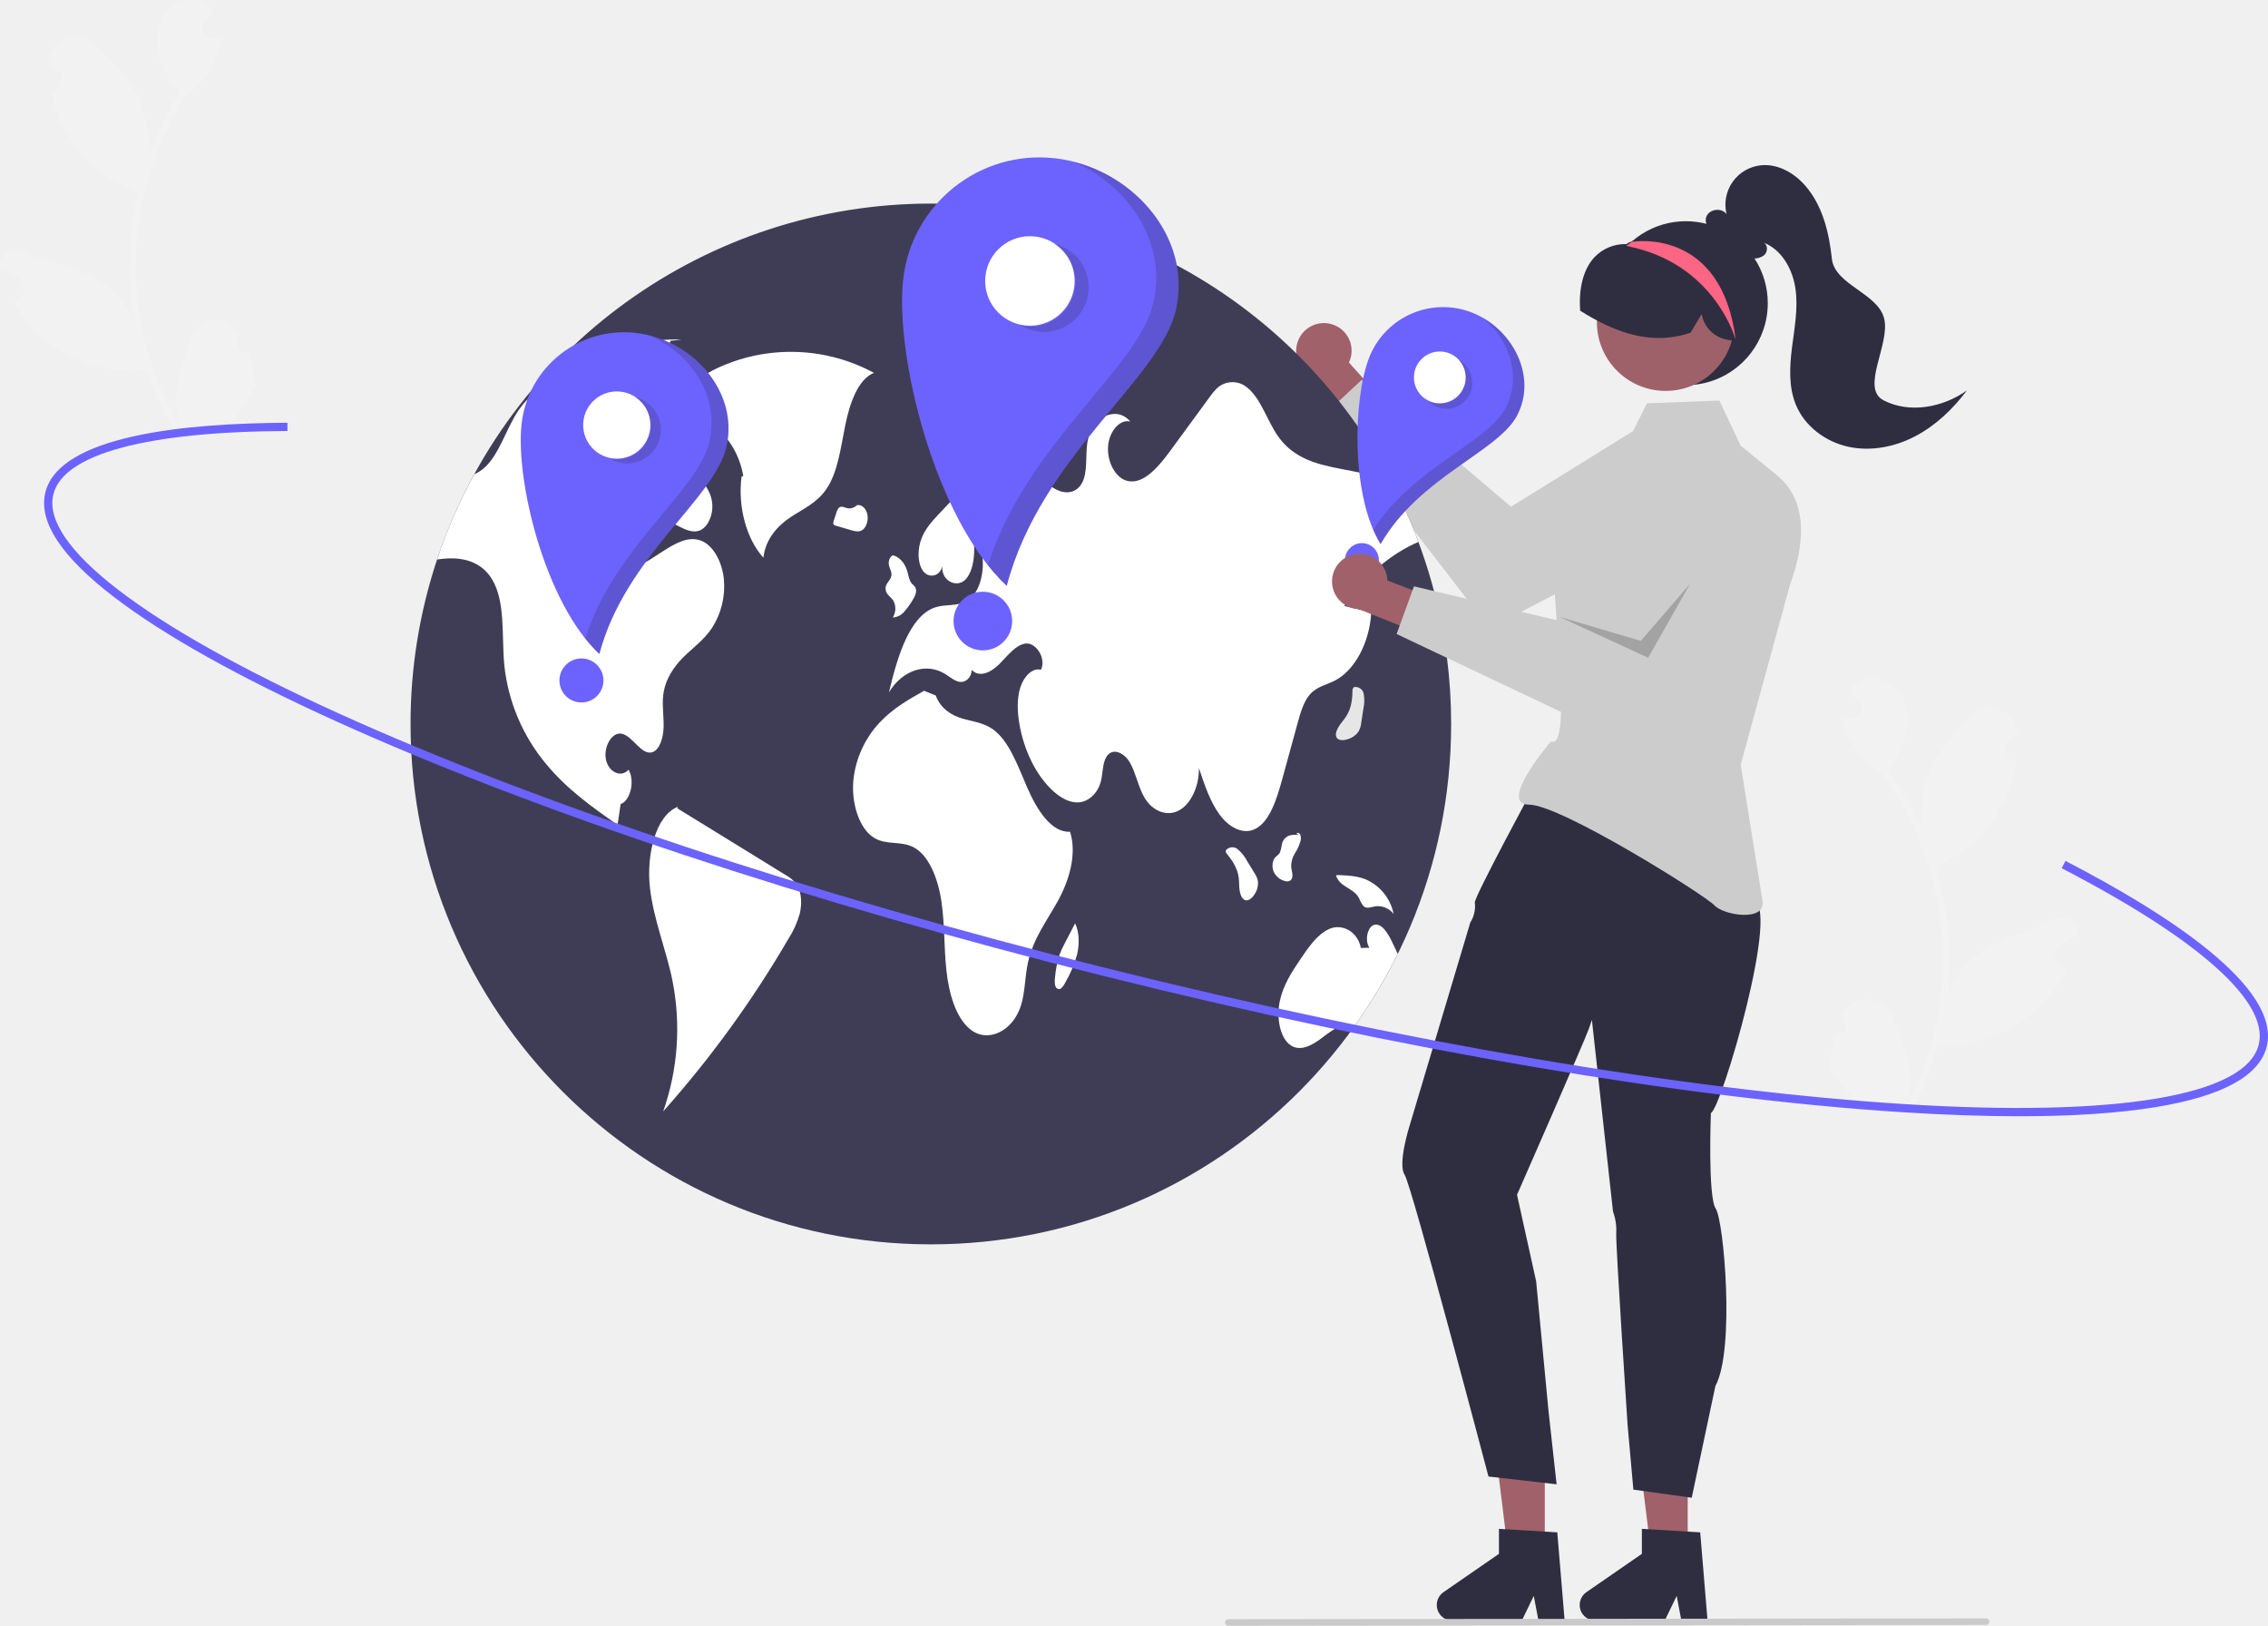
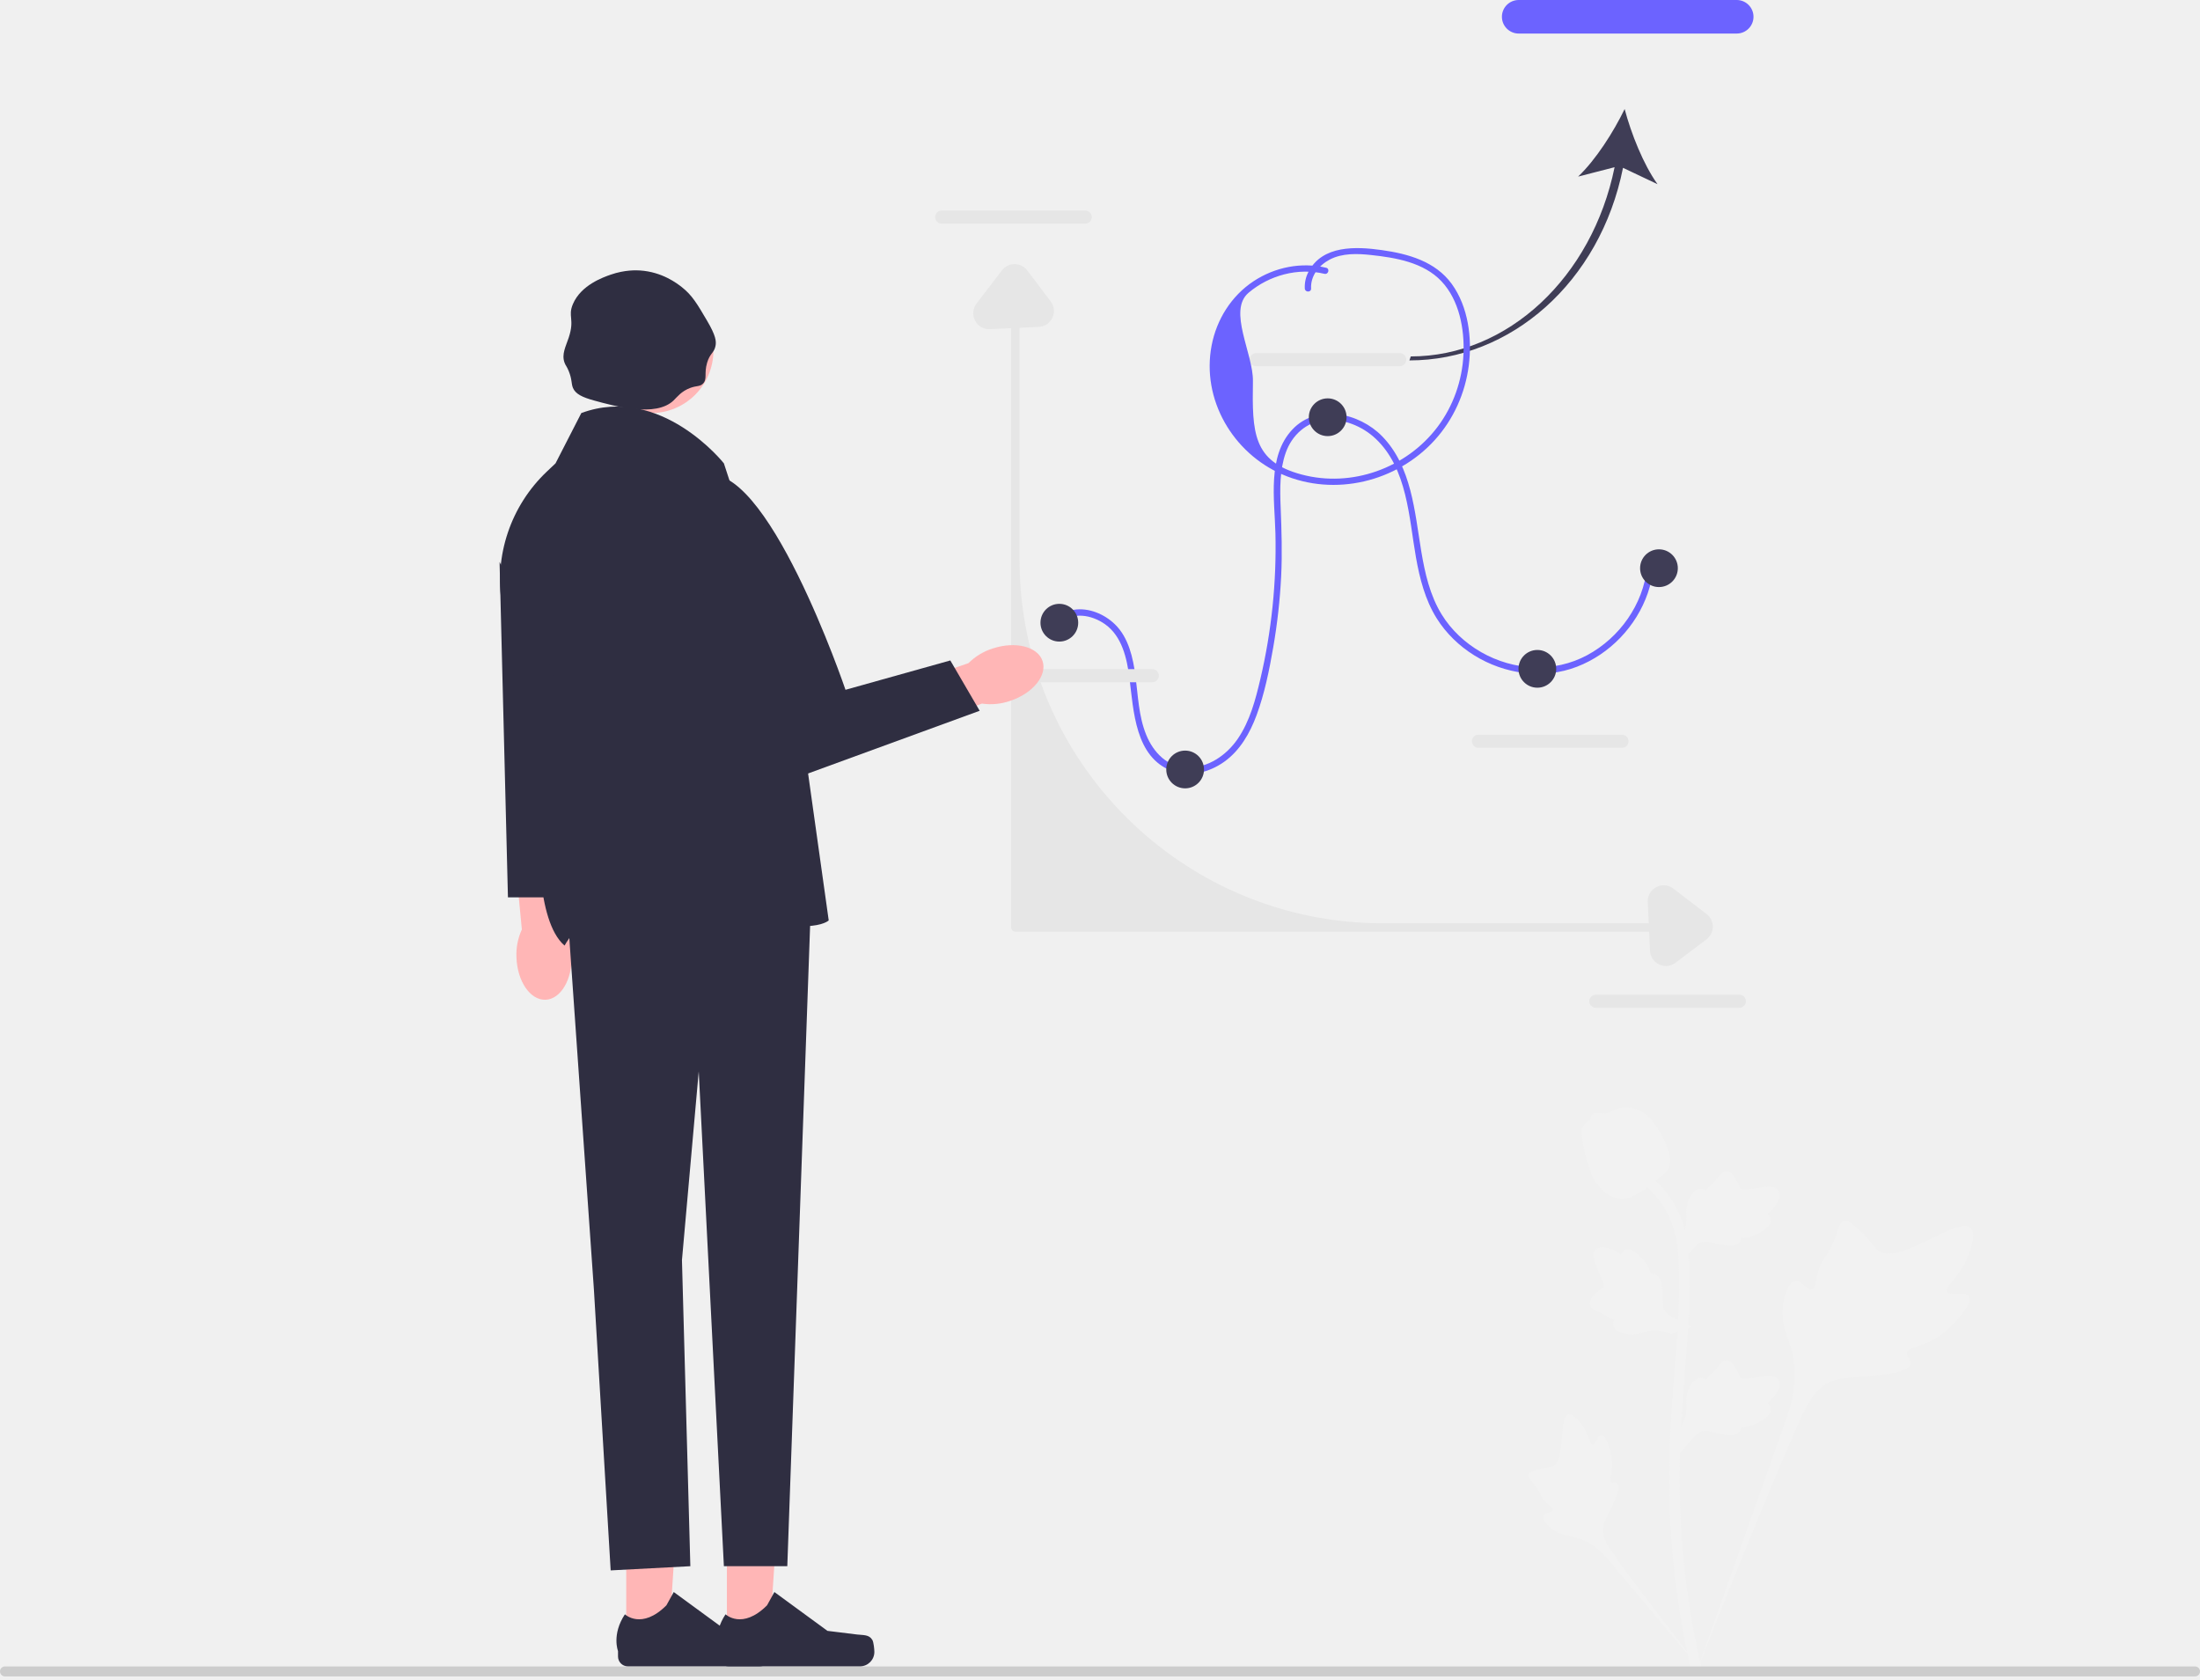
- <svg xmlns="http://www.w3.org/2000/svg" data-name="Layer 1" width="825.202" height="591.419" viewBox="0 0 825.202 591.419">
-   <path d="M855.224,530.608a3.613,3.613,0,0,0,2.907-6.134c-.074-.366-.127-.629-.202-.995q.054-.116.109-.231a9.703,9.703,0,0,1,17.876.899c2.596,7.179,5.991,14.407,6.561,21.897a28.705,28.705,0,0,1-.962,9.838,115.086,115.086,0,0,0,12.68-47.26,111.081,111.081,0,0,0-.112-12.411q-.335-5.081-1.115-10.11a116.419,116.419,0,0,0-20.767-50.362,30.983,30.983,0,0,1-12.25-13.954,23.634,23.634,0,0,1-1.847-6.551c.623.111,1.257.192,1.882.263.195.019.4.039.594.059l.073.007a3.58,3.58,0,0,0,3.208-5.689q-.383-.518-.766-1.036c-.387-.533-.785-1.056-1.172-1.588a1.784,1.784,0,0,1-.126-.16c-.445-.608-.891-1.205-1.336-1.812a10.352,10.352,0,0,1,3.543-3.119c4.865-2.553,11.309-.328,14.53,4.115,3.232,4.443,3.599,10.483,2.158,15.78a41.485,41.485,0,0,1-6.327,12.512c.242.341.494.672.735,1.012a117.172,117.172,0,0,1,11.316,19.923,48.709,48.709,0,0,1,3.957-22.465c3.093-6.578,8.567-11.985,13.427-17.57,5.837-6.708,16.999-3.142,17.56,5.732q.008.129.016.258-1.049.529-2.059,1.131a4.901,4.901,0,0,0,1.559,9.001l.099.02a48.767,48.767,0,0,1-1.623,7.224,50.21,50.21,0,0,1-26.436,30.272c-.41.187-.81.374-1.22.551a119.597,119.597,0,0,1,5.022,30.563,113.435,113.435,0,0,1-.934,18.292l.041-.214a29.974,29.974,0,0,1,11.026-16.813c8.167-6.095,19.39-7.957,28.118-12.756a5.625,5.625,0,0,1,8.352,5.867q-.022.113-.045.225a32.924,32.924,0,0,0-3.771,1.605q-1.049.529-2.059,1.131a4.901,4.901,0,0,0,1.559,9.001l.099.02c.071.014.133.027.204.04a48.808,48.808,0,0,1-9.622,13.625,50.254,50.254,0,0,1-37.15,14.279l-.01-0a119.562,119.562,0,0,1-9.113,23.048l-28.661-1.334c-.088-.323-.165-.656-.243-.979a32.599,32.599,0,0,0,7.953-.103c-2.005-2.708-4.009-5.437-6.014-8.145a1.781,1.781,0,0,1-.126-.16c-1.016-1.386-2.044-2.761-3.06-4.147l-.001-.002a47.75,47.75,0,0,1,1.963-12.086Z" transform="translate(-187.3989 -154.2905)" fill="#f2f2f2" />
-   <path d="M277.743,282.773a3.613,3.613,0,0,1-3.28-5.943c.051-.37.088-.635.14-1.005q-.061-.112-.123-.224a9.703,9.703,0,0,0-17.786,2.002c-2.148,7.326-5.089,14.75-5.196,22.26a28.705,28.705,0,0,0,1.568,9.76A115.086,115.086,0,0,1,237.489,263.235a111.08,111.08,0,0,1-.655-12.394q.02-5.092.488-10.16a116.419,116.419,0,0,1,17.616-51.549,30.983,30.983,0,0,0,11.364-14.684,23.634,23.634,0,0,0,1.438-6.653c-.615.15-1.243.27-1.862.378-.193.031-.397.064-.59.095l-.073.011a3.58,3.58,0,0,1-3.554-5.48q.35-.541.7-1.082c.353-.556.718-1.102,1.071-1.658a1.783,1.783,0,0,0,.116-.168c.407-.634.815-1.258,1.222-1.891a10.352,10.352,0,0,0-3.728-2.894c-5.013-2.248-11.307.371-14.248,5.005-2.951,4.635-2.944,10.685-1.179,15.883a41.485,41.485,0,0,0,7.088,12.097c-.22.355-.451.701-.671,1.056a117.172,117.172,0,0,0-10.063,20.584,48.709,48.709,0,0,0-5.337-22.177c-3.493-6.374-9.291-11.432-14.486-16.706-6.24-6.335-17.161-2.086-17.172,6.806q-0.0.129 0.0.258,1.08.463,2.125,1.002a4.901,4.901,0,0,1-1,9.08l-.098.026a48.767,48.767,0,0,0,2.066,7.109,50.21,50.21,0,0,0,28.256,28.581c.421.161.832.323,1.252.474a119.597,119.597,0,0,0-3.124,30.814,113.433,113.433,0,0,0,2.062,18.199l-.054-.211a29.974,29.974,0,0,0-12.044-16.1c-8.528-5.579-19.845-6.744-28.852-10.995a5.625,5.625,0,0,0-7.973,6.372q.029.111.059.222a32.924,32.924,0,0,1,3.863,1.369q1.08.464,2.125,1.002a4.901,4.901,0,0,1-1,9.081l-.098.026c-.07.018-.131.035-.201.053a48.808,48.808,0,0,0,10.445,13.005,50.254,50.254,0,0,0,37.961,11.957l.01-.001a119.563,119.563,0,0,0,10.52,22.441l28.523-3.102c.068-.328.124-.665.182-.992a32.599,32.599,0,0,1-7.944.388c1.834-2.827,3.665-5.674,5.499-8.501a1.779,1.779,0,0,0,.116-.168c.929-1.446,1.869-2.882,2.798-4.328l0-.002a47.75,47.75,0,0,0-2.706-11.941Z" transform="translate(-187.3989 -154.2905)" fill="#f2f2f2" />
-   <path d="M671.818,272.202a10.016,10.016,0,0,1,6.383,13.969l15.306,17.017-8.073,11.824L664.157,290.677a10.07,10.07,0,0,1,7.661-18.475Z" transform="translate(-187.3989 -154.2905)" fill="#a0616a" />
-   <path d="M815.114,313.989l0,0a20.026,20.026,0,0,0-27.608-6.542l-50.339,31.177-54.301-46.158L669.356,305.045l59.987,77.83,77.965-40.644C805.489,343.179,817.313,317.567,815.114,313.989Z" transform="translate(-187.3989 -154.2905)" fill="#ccc" />
-   <path d="M715.391,417.655a189.27,189.27,0,0,1-189.308,189.308c-104.551,0-189.308-84.757-189.308-189.308a189.245,189.245,0,0,1,9.655-59.842A189.506,189.506,0,0,1,526.083,228.347,189.245,189.245,0,0,1,693.021,328.333a186.774,186.774,0,0,1,10.464,23.106c.41,1.104.81,2.208,1.199,3.323v.011q2.603,7.351,4.586,14.976A189.32,189.32,0,0,1,715.391,417.655Z" transform="translate(-187.3989 -154.2905)" fill="#3f3d56" />
-   <path d="M505.371,289.931a63.517,63.517,0,0,0-55.761-2.281c-7.796,3.393-16.006,9.48-18.607,20.471,10.519-6.208,24.136,3.601,26.843,19.336l-.632.174c-1.43,10.899,1.762,22.764,7.941,29.522.811-7.02,5.427-11.797,9.967-14.781,4.54-2.984,9.562-5.152,13.027-10.282,4.108-6.081,5.151-14.969,6.783-23.077C496.563,300.905,499.659,292.19,505.371,289.931Z" transform="translate(-187.3989 -154.2905)" fill="#fff" />
-   <path d="M446.489,382.675c-2.913,4.375-6.805,7.12-10.296,10.538-3.481,3.429-6.794,8.056-7.488,13.998-.442,3.807.242,7.677.147,11.527-.094,3.849-1.378,8.182-3.996,9.139-4.133,1.493-7.288-6.184-11.537-6.72-3.376-.421-6.415,4.89-5.437,9.497.978,4.606,5.574,6.647,8.214,3.639,2.387,4.007.705,11.274-2.882,12.505-.379,2.524-.757,5.038-1.125,7.562-9.066-6.342-18.226-12.789-25.935-22.075a67.007,67.007,0,0,1-15.271-36.095c-.999-10.675.484-22.885-4.417-31.099-3.923-6.573-10.654-8.025-16.712-7.614-1.104.074-2.219.2-3.323.336a187.235,187.235,0,0,1,13.556-31.025,13.282,13.282,0,0,0,3.397-2.114c5.637-4.785,8.14-14.472,12.715-21.171q.442-.647.915-1.262c4.68-6.111,10.948-9.255,17.006-12.179,13.409-6.51,27.208-13.104,41.364-12.2l-4.028.389q-7.052,19.751-14.114,39.502-1.073,3.029-2.166,6.068c-2.671,7.488-5.427,15.46-5.017,23.842.242,4.964,1.967,10.265,5.248,11.968,3.06,1.578,6.405-.358,9.36-2.272,1.252-.799,2.493-1.599,3.744-2.408,4.491-2.892,9.465-5.858,14.209-3.923,4.344,1.767,7.551,7.667,8.161,14.03A28.049,28.049,0,0,1,446.489,382.675Z" transform="translate(-187.3989 -154.2905)" fill="#fff" />
-   <path d="M473.198,472.572q-19.674-12.113-39.348-24.227l.223-.573c-8.155,3.106-11.54,17.602-10.193,29.456,1.348,11.854,5.917,22.451,8.226,34.002a90.252,90.252,0,0,1-3.403,47.358,387.843,387.843,0,0,0,45.56-62.781,33.588,33.588,0,0,0,4.121-9.138c.833-3.442.705-7.58-.964-10.34A11.511,11.511,0,0,0,473.198,472.572Z" transform="translate(-187.3989 -154.2905)" fill="#fff" />
-   <path d="M421.435,325.653c-1.393,3.131-1.929,7.307-.665,10.547,1.291,3.309,4.019,4.804,6.532,6.05l7.247,3.592c2.411,1.195,5.01,2.402,7.468,1.419,2.964-1.186,5.02-5.833,4.488-10.148-.566-4.591-3.46-7.749-6.136-10.439q-5.618-5.645-11.237-11.291l-2.111,2.585A28.192,28.192,0,0,0,421.435,325.653Z" transform="translate(-187.3989 -154.2905)" fill="#fff" />
-   <path d="M676.541,374.735q4.891,1.152,9.781,2.303c-.568,11.012-6.026,21.203-13.346,24.894-3.05,1.536-6.447,2.103-8.971,4.975-2.282,2.608-3.439,6.668-4.501,10.549q-2.792,10.16-5.585,20.319c-1.998,7.299-4.564,15.408-9.76,18.037-4.459,2.261-9.56-.505-12.989-5.143-3.429-4.638-5.521-10.875-7.551-16.953.126,6.626-2.955,13.125-7.32,15.429-4.375,2.303-9.697.221-12.621-4.922-2.103-3.692-2.976-8.561-5.038-12.305-2.061-3.744-6.384-5.89-8.635-2.377-1.483,2.335-1.294,5.911-2.03,8.877-1.146,4.606-4.617,7.499-8.056,7.751-3.429.252-6.773-1.725-9.644-4.407-5.921-5.553-10.286-14.366-11.979-24.158-.747-4.365-.957-9.118.337-13.21,1.294-4.091,4.417-7.246,7.52-6.468,2.04-4.312-1.988-10.033-5.616-9.529-3.639.505-6.489,4.407-9.476,7.404-2.976,2.997-7.141,5.174-10.139,2.198.021,2.766-2.23,4.596-4.175,4.365-1.935-.221-3.66-1.777-5.437-2.882-6.868-4.281-15.586-1.441-20.466,6.657,3.05-12.978,7.52-27.87,16.89-30.92,3.828-1.251,8.004-.221,11.621-2.387,6.405-3.839,7.699-18.342,2.167-24.326.705,5.658.568,12.263-2.419,16.133-2.987,3.87-9.255,1.346-8.876-4.375-.862,3.944-5.153,4.543-7.131,1.514-1.988-3.029-1.819-7.982-.41-11.6s3.807-6.216,6.131-8.708c4.996-5.353,10.065-10.77,15.849-14.135,5.795-3.365,12.484-4.501,18.289-1.157,3.061,1.767,5.753,4.712,8.877,6.268,3.124,1.567,7.089,1.367,9.16-2.293,2.324-4.081,1.23-10.139,2.093-15.239,1.546-9.013,10.559-13.23,15.555-7.278-3.733-.957-7.593,3.46-8.056,8.813-.473,5.353,2.23,10.759,5.848,12.379,6.079,2.692,12.032-4.081,16.628-10.349q7.194-9.844,14.408-19.677a23.782,23.782,0,0,1,2.577-3.134,8.291,8.291,0,0,1,11.327-.231c4.859,3.965,7.141,12.095,11.127,17.69,5.784,8.13,14.44,10.107,22.496,11.684q9.008,1.751,18.026,3.523a186.774,186.774,0,0,1,10.464,23.106C693.305,355.762,683.913,363.849,676.541,374.735Z" transform="translate(-187.3989 -154.2905)" fill="#fff" />
-   <path d="M695.955,501.276a188.546,188.546,0,0,1-15.671,26.219c-3.786-1.62-7.856,1.273-11.401,3.986-3.702,2.84-8.151,5.606-11.947,3.018-3.881-2.65-5.132-10.065-3.902-15.944,1.23-5.869,4.301-10.538,7.278-14.976,3.155-4.712,6.531-9.602,10.917-11.432,4.396-1.83,10.044.757,11.327,7.004l3.113-.105c-1.746-2.398-.831-7.362,1.515-8.235,2.703-1.02,5.048,2.692,6.647,5.974C694.546,498.268,695.272,499.762,695.955,501.276Z" transform="translate(-187.3989 -154.2905)" fill="#fff" />
-   <path d="M576.727,456.853c-6.691.421-11.992-7.817-15.514-15.92-3.522-8.104-6.736-17.371-12.773-21.496-3.45-2.357-7.383-2.68-11.125-3.822-3.742-1.142-7.659-3.505-9.447-8.318l-4.245-1.715c-5.606,3.152-11.285,6.362-16.116,11.491a36.018,36.018,0,0,0-9.603,20.993c-.811,8.496,2.183,17.97,7.778,21.161,4.421,2.522,9.567.932,14.045,3.241,5.595,2.884,8.916,11.264,10.173,19.537s.939,16.871,1.838,25.238,3.379,17.073,8.509,21.361c6.42,5.366,15.841.907,18.722-8.86,1.413-4.791,1.364-10.197,2.421-15.171,1.861-8.758,6.883-15.256,10.866-22.441C576.241,474.949,579.376,465.191,576.727,456.853Z" transform="translate(-187.3989 -154.2905)" fill="#fff" />
-   <path d="M510.607,370.79a17.86,17.86,0,0,1,1.742,1.85,6.077,6.077,0,0,1-.107,6.276,5.839,5.839,0,0,0,4.181-2.125,26.879,26.879,0,0,0,3.206-4.516c.683-1.113,1.408-2.618.945-3.939-.316-.902-1.064-1.287-1.588-1.965-.831-1.075-1.036-2.783-1.466-4.259-.928-3.188-3.153-5.532-5.567-5.867l.335.064c-1.009.345-1.713,1.947-1.49,3.388.203,1.312,1.046,2.402.963,3.741-.121,1.925-2.044,2.828-2.163,4.753A3.674,3.674,0,0,0,510.607,370.79Z" transform="translate(-187.3989 -154.2905)" fill="#fff" />
-   <path d="M499.142,338.082c.01-.003.02-.003.03-.006a5.357,5.357,0,0,0,.571-.608Z" transform="translate(-187.3989 -154.2905)" fill="#e6e6e6" />
-   <path d="M501.149,347.116c1.479-.951,2.306-3.582,1.817-5.785-.486-2.189-2.206-3.66-3.793-3.256a3.866,3.866,0,0,1-3.595,1.058c-.981-.253-2.058-.903-2.909-.164a4.404,4.404,0,0,0-.991,1.935q-.472,1.45-.945,2.9a1.83,1.83,0,0,0-.112,1.099.931.931,0,0,0,.714.568q2.835.836,5.669,1.671C498.381,347.549,499.868,347.94,501.149,347.116Z" transform="translate(-187.3989 -154.2905)" fill="#fff" />
-   <path d="M643.805,471.848q-1.31-2.145-2.62-4.29a14.334,14.334,0,0,0-3.453-4.336,3.06,3.06,0,0,0-4.356.436l.106.817c1.991,2.498,4.098,5.273,4.603,8.98.199,1.462.13,2.974.304,4.442s.671,2.99,1.618,3.623c1.375.919,2.99-.436,3.969-2.089a7.193,7.193,0,0,0,1.115-4.579A8.03,8.03,0,0,0,643.805,471.848Z" transform="translate(-187.3989 -154.2905)" fill="#fff" />
-   <path d="M682.68,417.231q.379-2.485.758-4.97a14.334,14.334,0,0,0,.15-5.541,3.06,3.06,0,0,0-3.614-2.471l-.445.693c-.085,3.193-.261,6.673-2.262,9.834-.789,1.246-1.816,2.359-2.628,3.594s-1.412,2.72-1.095,3.814c.461,1.589,2.569,1.592,4.382.958a7.193,7.193,0,0,0,3.801-2.785A8.03,8.03,0,0,0,682.68,417.231Z" transform="translate(-187.3989 -154.2905)" fill="#e6e6e6" />
-   <path d="M657.508,473.709c.427-1.228-.189-2.636-.32-3.993a8.765,8.765,0,0,1,1.334-4.969,16.154,16.154,0,0,0,2.078-4.556,3.812,3.812,0,0,0-.1-2.231c-.289-.65-.99-.946-1.391-.431l.86.554a7.829,7.829,0,0,0-3.489.169,4.318,4.318,0,0,0-2.644,2.981,18.441,18.441,0,0,1-.693,3.092c-.513,1.054-1.505,1.405-2.129,2.33a5.57,5.57,0,0,0,.088,5.292,6.177,6.177,0,0,0,3.494,2.748C655.645,475.069,657.028,475.089,657.508,473.709Z" transform="translate(-187.3989 -154.2905)" fill="#fff" />
-   <path d="M681.91,481.072a12.005,12.005,0,0,0,1.512,2.775c1.168,1.177,2.756.454,4.173.168a7.215,7.215,0,0,1,6.864,2.753A17.471,17.471,0,0,0,684.411,474.231c-3.341-1.362-6.86-1.494-10.334-1.616l-.6.154C675.006,477.22,679.808,477.121,681.91,481.072Z" transform="translate(-187.3989 -154.2905)" fill="#fff" />
-   <path d="M578.558,490.177l.009.019q.087-.168.175-.336Z" transform="translate(-187.3989 -154.2905)" fill="#e6e6e6" />
-   <path d="M574.856,497.342a32.889,32.889,0,0,0-2.077,4.562,39.711,39.711,0,0,0-1.505,7.806c-.188,1.504-.246,3.426.697,4.159a1.337,1.337,0,0,0,1.749-.238,6.918,6.918,0,0,0,1.268-1.885,43.417,43.417,0,0,0,4.28-10.159c.902-3.744.894-8.151-.701-11.393Q576.711,493.769,574.856,497.342Z" transform="translate(-187.3989 -154.2905)" fill="#fff" />
-   <path d="M539.143,306.44a4.215,4.215,0,0,0,4.542.886,14.999,14.999,0,0,0,4.274-2.823,10.055,10.055,0,0,0,2.591-2.826,5.732,5.732,0,0,0,.53-4.366c-.585-1.712-2.07-2.286-3.38-2.674q-3.146-.933-6.292-1.866l1.517-1.368c-1.561-.838-3.288.717-4.264,2.642a14.224,14.224,0,0,0-1.294,3.984C536.844,301.051,537.355,304.649,539.143,306.44Z" transform="translate(-187.3989 -154.2905)" fill="#e6e6e6" />
-   <path d="M576.174,294.008a3.465,3.465,0,0,0,4.722.384,5.279,5.279,0,0,0,2.089-3.762c.148-1.65-.667-3.484-1.832-3.626l.267-1.545c-2.244-.405-5.006-.487-6.209,2.239A6.399,6.399,0,0,0,576.174,294.008Z" transform="translate(-187.3989 -154.2905)" fill="#e6e6e6" />
-   <path d="M571.227,211.865a49.926,49.926,0,0,0-55.207,44.015c-3.091,27.399,11.344,86.898,37.662,111.528,12.392-47.189,55.815-75.179,61.56-100.336C621.381,240.191,598.627,214.955,571.227,211.865Z" transform="translate(-187.3989 -154.2905)" fill="#6c63ff" />
-   <circle id="a2705e7e-530b-43fb-b0c6-4087ca2c8018" data-name="b262ea8c-1946-46c9-a449-3a1996c39394" cx="374.728" cy="102.203" r="16.282" fill="#fff" />
-   <circle id="bb575e01-1284-49d3-8651-037e5b7ffa75" data-name="bcc29a3a-8123-4529-80aa-6f70df2823cf" cx="357.608" cy="225.929" r="10.665" fill="#6c63ff" />
-   <path d="M575.599,244.828A16.282,16.282,0,0,1,558.827,272.741a16.28,16.28,0,0,0,11.909-29.853A16.282,16.282,0,0,1,575.599,244.828Z" transform="translate(-187.3989 -154.2905)" fill="#231f20" opacity="0.2" style="isolation:isolate" />
-   <path d="M615.306,267.124c-5.746,25.157-49.169,53.147-61.56,100.336a69.061,69.061,0,0,1-6.877-7.535c13.925-44.356,54.645-71.309,60.196-95.615,4.968-21.754-8.988-42.429-29.015-51.163C602.292,219.242,620.932,242.491,615.306,267.124Z" transform="translate(-187.3989 -154.2905)" fill="#231f20" opacity="0.2" style="isolation:isolate" />
-   <path d="M418.644,275.396a37.492,37.492,0,0,0-41.459,33.054c-2.321,20.576,8.519,65.257,28.283,83.754,9.306-35.437,41.915-56.457,46.23-75.349C456.308,296.668,439.22,277.717,418.644,275.396Z" transform="translate(-187.3989 -154.2905)" fill="#6c63ff" />
-   <circle id="b2d5ab8a-e71c-4a1a-aadf-98f8ab95825b" data-name="b262ea8c-1946-46c9-a449-3a1996c39394" cx="224.412" cy="154.621" r="12.228" fill="#fff" />
-   <circle id="bac33ac8-32b5-423c-9bc5-6c03ceb8d8dc" data-name="bcc29a3a-8123-4529-80aa-6f70df2823cf" cx="211.555" cy="247.535" r="8.009" fill="#6c63ff" />
-   <path d="M421.928,300.151A12.227,12.227,0,1,1,409.332,321.112a12.226,12.226,0,0,0,8.943-22.418A12.227,12.227,0,0,1,421.928,300.151Z" transform="translate(-187.3989 -154.2905)" fill="#231f20" opacity="0.2" style="isolation:isolate" />
-   <path d="M451.746,316.894c-4.315,18.892-36.924,39.911-46.23,75.349a51.862,51.862,0,0,1-5.165-5.658c10.457-33.31,41.036-53.55,45.205-71.803,3.731-16.337-6.75-31.863-21.789-38.421C441.973,280.936,455.971,298.395,451.746,316.894Z" transform="translate(-187.3989 -154.2905)" fill="#231f20" opacity="0.2" style="isolation:isolate" />
-   <polygon points="614.063 564.054 600.638 564.054 594.251 512.27 614.066 512.271 614.063 564.054" fill="#a0616a" />
-   <path d="M808.684,743.836H799.158l-1.7-8.994-4.355,8.994H767.836a5.68,5.68,0,0,1-3.227-10.353l20.177-13.935v-9.093l21.223,1.267Z" transform="translate(-187.3989 -154.2905)" fill="#2f2e41" />
-   <polygon points="562.063 564.054 548.638 564.054 542.251 512.27 562.066 512.271 562.063 564.054" fill="#a0616a" />
-   <path d="M756.684,743.836H747.158l-1.7-8.994-4.355,8.994H715.836a5.68,5.68,0,0,1-3.227-10.353l20.177-13.935v-9.093l21.223,1.267Z" transform="translate(-187.3989 -154.2905)" fill="#2f2e41" />
-   <path d="M698.458,581.624C701.027,585.477,728.977,691.417,728.977,691.417l24.783,2.826-2.942-26.655-4.496-47.17-6.962-31.485s24.587-55.957,26.141-60.414l1.105-3.199L774.287,595.035a19.577,19.577,0,0,1,1.169,7.785c-.231,4.355,4.136,69.869,4.136,69.869l2.1,23.495,21.233,2.95L811.54,658.48c7.194-13.206,3.07-60.131.128-64.499s-1.773-34.787-1.773-34.787c3.756-1.322,26.157-77.706,14.953-77.255.719-4.072,1.285-7.708,1.285-7.708L806.684,458.547l-48.673-12.653-12.28-5.896s-21.932,40.554-21.713,42.571a11.214,11.214,0,0,1-1.657,7.309l-22.143,74.108S695.863,577.731,698.458,581.624Z" transform="translate(-187.3989 -154.2905)" fill="#2f2e41" />
-   <path d="M820.74,316.438,812.997,299.998l-26.354,1.013-8.596,17.103s-24.567,29.343-25.362,38.884c-1,12,7.312,70.812-1,67,0,0-19.595,23-8,23s64.042,32.924,67.484,36.627,18.804,6.103,17.516-1.627-7.944-49.534-7.944-49.534l18.019-65.733c5.186-14.192,6.8-30.11-4.923-39.643Z" transform="translate(-187.3989 -154.2905)" fill="#ccc" />
-   <path d="M723.121,268.05A28.881,28.881,0,0,0,685.623,284.238c-5.885,14.825-6.86,50.228,4.091,67.972,14.081-24.459,42.568-33.491,49.595-46.661C746.817,291.476,737.946,273.935,723.121,268.05Z" transform="translate(-187.3989 -154.2905)" fill="#6c63ff" />
-   <circle id="f50692ea-d13f-4759-b5e2-05248e17533e" data-name="b262ea8c-1946-46c9-a449-3a1996c39394" cx="523.867" cy="137.29" r="9.419" fill="#fff" />
-   <circle id="aec6a1c4-a00c-42b6-a49d-0158b63ca54a" data-name="bcc29a3a-8123-4529-80aa-6f70df2823cf" cx="495.528" cy="203.754" r="6.169" fill="#6c63ff" />
-   <path d="M720.557,287.114a9.419,9.419,0,0,1-13.6,13.034A9.418,9.418,0,0,0,718.137,285.293,9.419,9.419,0,0,1,720.557,287.114Z" transform="translate(-187.3989 -154.2905)" fill="#231f20" opacity="0.2" style="isolation:isolate" />
-   <path d="M739.336,305.588c-7.026,13.17-35.514,22.202-49.595,46.661a39.949,39.949,0,0,1-2.695-5.25c14.507-22.645,41.328-31.508,48.117-44.233,6.076-11.389,1.424-25.048-8.429-32.963C739.341,276.884,746.217,292.691,739.336,305.588Z" transform="translate(-187.3989 -154.2905)" fill="#231f20" opacity="0.2" style="isolation:isolate" />
-   <path d="M680.146,355.92a10.016,10.016,0,0,1,12.035,9.542l21.368,8.202-1.817,14.201-30.013-12.007a10.07,10.07,0,0,1-1.572-19.938Z" transform="translate(-187.3989 -154.2905)" fill="#a0616a" />
-   <path d="M829.452,326.656l0,0a20.026,20.026,0,0,0-27.565,6.719l-30.671,50.649L701.869,367.586l-6.318,17.345,88.805,42.066,44.977-71.637C836.068,345.896,839.365,332.708,829.452,326.656Z" transform="translate(-187.3989 -154.2905)" fill="#ccc" />
-   <path d="M830.597,264.583a29.823,29.823,0,1,1-51.295-20.685l.143-.143c.239-.251.477-.501.728-.74a.012.012,0,0,0,.012-.012c.31-.286.62-.573.942-.847a29.815,29.815,0,0,1,49.47,22.427Z" transform="translate(-187.3989 -154.2905)" fill="#2f2e41" />
-   <circle cx="606.028" cy="117.193" r="25.008" fill="#9e616a" />
-   <path d="M819.983,278.615l-4.144-.732a11.554,11.554,0,0,1-9.305-9.317l-4.043,6.776-.177.059c-9.633,3.198-19.655,2.242-30.634-2.92a85.465,85.465,0,0,1-9.118-5.027l-.217-.135-.018-.254c-.56-8.135,1.266-14.932,5.142-19.137a15.417,15.417,0,0,1,11.634-4.85.957.957,0,0,0,.413-.228c.056-.041.111-.082.167-.12v-.042l.287-.135c.617-.29,1.246-.568,1.875-.822a28.199,28.199,0,0,1,29.448,5.708c7.703,7.354,11.236,19.695,8.792,30.711Z" transform="translate(-187.3989 -154.2905)" fill="#2f2e41" />
-   <path d="M872.73,299.922c-8.51-4.392,2.435-20.334.236-29.655-2.199-9.321-18.037-12.319-19.046-21.842s-3.382-19.346-9.667-26.572c-4.016-4.618-9.933-8.027-16.025-7.448a14.409,14.409,0,0,0-12.628,17.792c-1.735-2.458-6.223-1.925-7.334.871-.988,2.485,1.194,5.496,3.763,5.716,3.36,4.15,7.209,8.554,12.473,9.391a5.681,5.681,0,0,0,4.841-1.117c1.239-1.189,1.335-3.567-.134-4.456,6.616,2.628,10.495,9.782,11.477,16.833.982,7.051-.377,14.185-1.271,21.248s-1.281,14.492,1.489,21.05c3.272,7.749,10.805,13.303,19.025,15.084s16.976.04,24.417-3.881c7.441-3.922,13.646-9.909,18.715-16.622C894.326,302.511,882.246,304.834,872.73,299.922Z" transform="translate(-187.3989 -154.2905)" fill="#2f2e41" />
-   <path d="M818.919,277.92s-7.408-27.652-39.163-34.034c-.036-.012-.155-.06-.31-.131-.095-.06-.215-.119-.334-.179.358-.203.704-.382,1.062-.561a.012.012,0,0,0,.012-.012c.31-.286.62-.573.942-.847l.907.036S813.897,237.146,818.919,277.92Z" transform="translate(-187.3989 -154.2905)" fill="#fd6584" />
-   <polygon points="614.934 212.357 596.999 233.136 567.364 224.385 599.671 239.273 614.934 212.357" opacity="0.2" />
-   <path d="M909.985,745.402l-275.75.307a1.191,1.191,0,0,1,0-2.381l275.75-.307a1.191,1.191,0,1,1,0,2.381Z" transform="translate(-187.3989 -154.2905)" fill="#cacaca" />
-   <path d="M922.088,560.362q-19.368,0-42.457-1.464c-79.614-5.056-182.738-22.633-290.376-49.492C481.618,482.547,382.326,449.612,309.67,416.672c-35.393-16.047-62.556-31.236-80.735-45.147-19.247-14.727-27.666-27.564-25.024-38.153,5.148-20.629,50.731-25.142,88.064-25.295l.013,3c-51.268.21-81.514,8.387-85.166,23.022-4.652,18.64,33.287,47.741,104.087,79.841,72.496,32.868,171.605,65.739,279.073,92.557,107.467,26.816,210.401,44.363,289.84,49.408,77.579,4.928,124.743-2.938,129.395-21.578,3.862-15.477-21.598-38.275-71.689-64.198l1.379-2.664c36.397,18.836,78.646,45.852,73.222,67.589-2.643,10.589-16.105,17.965-40.015,21.923C958.483,559.232,941.743,560.362,922.088,560.362Z" transform="translate(-187.3989 -154.2905)" fill="#6c63ff" />
+ <svg xmlns="http://www.w3.org/2000/svg" width="524.67" height="400.491" viewBox="0 0 524.67 400.491">
+   <path d="M252.766,148.861c2.87-3.161,7.609-2.237,10.763-.006,4.058,2.872,5.219,8.116,5.818,12.764,1.014,7.869,1.313,18.993,10.237,22.283,4.123,1.52,8.842,.265,12.325-2.203,3.804-2.696,6.176-6.843,7.765-11.14,1.924-5.203,3.038-10.77,3.982-16.223,.965-5.576,1.598-11.213,1.882-16.865,.278-5.53,.097-11.023-.123-16.55-.172-4.315-.237-8.846,1.22-12.972,1.472-4.167,4.894-7.337,9.395-7.755,4.368-.406,8.867,1.436,12.027,4.409,7.583,7.133,7.94,18.778,9.634,28.342,.89,5.025,2.192,10.11,4.921,14.481,2.244,3.595,5.363,6.61,8.955,8.846,7.245,4.511,16.478,5.827,24.518,2.728,7.85-3.026,14.168-9.639,16.902-17.589,.675-1.963,1.092-3.991,1.304-6.055,.098-.959-1.402-.952-1.5,0-.899,8.769-6.528,16.711-14.242,20.871-7.937,4.28-17.549,3.737-25.304-.7-3.812-2.181-7.129-5.258-9.433-9.01-2.795-4.55-3.991-9.854-4.862-15.061-1.572-9.405-2.286-20.203-9.334-27.425-5.467-5.6-15.526-7.848-21.401-1.61-6.05,6.423-4.236,16.77-4.043,24.744,.283,11.678-.921,23.383-3.59,34.755-1.162,4.95-2.498,10.055-5.414,14.3-2.665,3.879-7.02,6.886-11.869,6.838-4.836-.048-8.234-3.602-9.951-7.84-1.811-4.471-1.93-9.299-2.557-14.018-.575-4.332-1.624-9.126-4.873-12.297-2.526-2.465-6.274-4.052-9.83-3.485-1.709,.272-3.224,1.103-4.384,2.381-.648,.713,.41,1.777,1.061,1.061h0Z" fill="#6c63ff" />
+   <g>
+     <path d="M469.54,309.225c-.844-1.424-4.497,.101-5.168-1.191-.669-1.287,2.724-3.249,4.663-7.73,.35-.808,2.553-5.9,.922-7.472-3.092-2.978-17.24,9.313-22.191,5.29-1.087-.883-1.846-2.645-5.134-5.506-1.308-1.138-2.099-1.652-2.865-1.461-1.086,.271-1.172,1.725-2.337,4.584-1.747,4.287-2.78,4.028-3.798,7.449-.756,2.539-.583,4.016-1.472,4.303-1.258,.407-2.416-2.286-4.011-2.045-1.627,.246-2.611,3.382-2.922,5.73-.583,4.406,1.035,7.313,1.932,10.371,.975,3.322,1.553,8.375-.698,15.528l-22.277,62.766c4.918-12.879,19.158-48.185,25.142-61.305,1.727-3.787,3.635-7.629,7.551-9.145,3.77-1.46,8.949-.588,15.55-2.179,.771-.186,2.911-.73,3.18-1.988,.223-1.04-1.036-1.621-.842-2.595,.259-1.307,2.734-1.323,5.775-2.831,2.144-1.063,3.48-2.328,4.629-3.415,.346-.328,5.495-5.262,4.371-7.157h-0Z" fill="#f2f2f2" />
+     <path d="M381.895,342.268c-.942,.004-1.248,2.236-2.076,2.193-.825-.043-.808-2.275-2.448-4.519-.296-.405-2.159-2.955-3.401-2.608-2.354,.658-.404,11.148-3.806,12.418-.747,.279-1.831,.143-4.184,.931-.936,.314-1.417,.554-1.544,.985-.18,.611,.508,1.073,1.575,2.47,1.6,2.094,1.175,2.527,2.56,4.013,1.028,1.104,1.803,1.445,1.687,1.964-.163,.735-1.819,.526-2.161,1.379-.349,.87,.907,2.257,1.969,3.087,1.994,1.558,3.888,1.602,5.647,2.044,1.912,.48,4.559,1.654,7.42,4.823l24.378,29.044c-4.902-6.13-18.122-23.306-22.835-30.029-1.361-1.941-2.696-3.985-2.31-6.345,.371-2.272,2.293-4.562,3.417-8.261,.131-.432,.481-1.639-.058-2.134-.446-.409-1.095,.041-1.517-.335-.567-.504,.14-1.724,.277-3.651,.097-1.359-.138-2.38-.341-3.258-.061-.265-.997-4.215-2.251-4.21v0Z" fill="#f2f2f2" />
+     <path d="M400.694,346.488l-.568-5.068,.259-.384c1.2-1.777,1.812-3.512,1.819-5.159,.001-.262-.011-.524-.023-.79-.049-1.057-.11-2.371,.575-3.903,.384-.854,1.463-2.831,3.086-2.587,.437,.061,.767,.262,1.018,.497,.037-.059,.075-.117,.115-.181,.505-.771,.905-1.101,1.291-1.419,.296-.245,.602-.497,1.082-1.094,.21-.262,.374-.492,.513-.685,.42-.585,.968-1.282,1.935-1.27,1.033,.049,1.574,.903,1.932,1.468,.64,1.008,.93,1.735,1.122,2.217,.07,.176,.149,.374,.19,.436,.333,.489,3.038,.032,4.057-.135,2.289-.382,4.27-.712,5.087,.732,.585,1.033,.151,2.398-1.33,4.168-.461,.551-.952,.969-1.388,1.297,.361,.215,.684,.546,.815,1.065h0c.308,1.228-.748,2.459-3.137,3.663-.593,.301-1.392,.702-2.512,.896-.527,.091-1.002,.113-1.408,.125-.009,.235-.064,.489-.207,.751-.42,.771-1.293,1.138-2.61,1.05-1.449-.076-2.642-.352-3.694-.595-.919-.21-1.711-.389-2.332-.347-1.153,.093-2.041,1.016-3.083,2.212l-2.603,3.042h-0Z" fill="#f2f2f2" />
+     <path d="M403.328,316.312l-4.758,1.835-.437-.153c-2.023-.71-3.857-.862-5.452-.451-.254,.065-.504,.143-.759,.223-1.01,.315-2.266,.708-3.922,.434-.924-.155-3.11-.697-3.285-2.329-.052-.438,.059-.809,.222-1.111-.066-.021-.133-.042-.204-.065-.874-.293-1.295-.597-1.7-.889-.312-.224-.633-.456-1.332-.769-.307-.137-.571-.237-.793-.322-.672-.258-1.486-.611-1.719-1.549-.215-1.011,.474-1.751,.93-2.241,.813-.875,1.442-1.34,1.86-1.648,.153-.112,.324-.239,.373-.294,.389-.446-.74-2.947-1.159-3.891-.95-2.118-1.772-3.95-.582-5.106,.851-.828,2.282-.754,4.369,.229,.65,.307,1.179,.675,1.607,1.013,.117-.404,.354-.8,.823-1.058h0c1.11-.61,2.569,.099,4.339,2.105,.442,.498,1.033,1.169,1.504,2.203,.221,.487,.363,.941,.478,1.331,.229-.051,.49-.063,.779,.009,.852,.21,1.429,.962,1.678,2.258,.294,1.421,.329,2.645,.362,3.724,.03,.942,.058,1.753,.255,2.344,.382,1.091,1.5,1.717,2.922,2.421l3.603,1.746-0,0Z" fill="#f2f2f2" />
+     <path d="M400.694,301.381l-.568-5.068,.259-.384c1.2-1.777,1.812-3.512,1.819-5.159,.001-.262-.011-.524-.023-.79-.049-1.057-.11-2.371,.575-3.903,.384-.854,1.463-2.831,3.086-2.587,.437,.061,.767,.262,1.018,.497,.037-.059,.075-.117,.115-.181,.505-.771,.905-1.101,1.291-1.419,.296-.245,.602-.497,1.082-1.094,.21-.262,.374-.492,.513-.685,.42-.585,.968-1.282,1.935-1.27,1.033,.049,1.574,.903,1.932,1.468,.64,1.008,.93,1.735,1.122,2.217,.07,.176,.149,.374,.19,.436,.333,.489,3.038,.032,4.057-.135,2.289-.382,4.27-.712,5.087,.732,.585,1.033,.151,2.398-1.33,4.168-.461,.551-.952,.969-1.388,1.297,.361,.215,.684,.546,.815,1.065h0c.308,1.228-.748,2.459-3.137,3.663-.593,.301-1.392,.702-2.512,.896-.527,.091-1.002,.113-1.408,.125-.009,.235-.064,.489-.207,.751-.42,.771-1.293,1.138-2.61,1.05-1.449-.076-2.642-.352-3.694-.595-.919-.21-1.711-.389-2.332-.347-1.153,.093-2.041,1.016-3.083,2.212l-2.603,3.042h-0Z" fill="#f2f2f2" />
+     <path d="M405.88,399.759l-1.062-.666-.257-1.226,.257,1.226-1.238,.142c-.02-.115-.087-.379-.188-.793-.554-2.266-2.244-9.162-3.654-20.023-.984-7.581-1.541-15.376-1.656-23.17-.115-7.807,.255-13.717,.551-18.467,.224-3.583,.496-6.994,.762-10.317,.71-8.878,1.379-17.265,.881-26.55-.11-2.073-.341-6.387-2.862-10.978-1.462-2.663-3.476-5.027-5.987-7.023l1.561-1.963c2.771,2.207,5,4.826,6.623,7.782,2.795,5.09,3.047,9.791,3.168,12.05,.507,9.449-.17,17.916-.887,26.88-.264,3.311-.536,6.708-.759,10.276-.294,4.706-.66,10.565-.546,18.271,.113,7.701,.663,15.4,1.634,22.886,1.392,10.724,3.058,17.517,3.605,19.749,.291,1.192,.352,1.441,.054,1.914v-0Z" fill="#f2f2f2" />
+     <path d="M386.831,285.895c-.103,0-.207-.002-.312-.01-2.134-.115-4.11-1.392-5.875-3.796-.827-1.131-1.251-2.42-2.095-4.992-.131-.396-.767-2.408-1.154-5.176-.253-1.808-.221-2.565,.137-3.233,.398-.744,1.041-1.263,1.766-1.613-.032-.24-.006-.487,.098-.739,.427-1.045,1.563-.908,2.177-.842,.311,.039,.699,.091,1.117,.069,.658-.032,1.012-.228,1.548-.521,.513-.281,1.15-.631,2.096-.825,1.865-.389,3.427,.14,3.942,.313,2.71,.903,4.046,3.01,5.593,5.45,.308,.489,1.367,2.271,2.065,4.713,.504,1.762,.433,2.545,.281,3.128-.308,1.197-1.036,1.882-2.885,3.394-1.931,1.583-2.9,2.376-3.732,2.858-1.937,1.118-3.153,1.821-4.768,1.821v0Z" fill="#f2f2f2" />
+   </g>
+   <path d="M333.81,87.335h-34.221c-.863,0-1.565-.702-1.565-1.565s.702-1.564,1.565-1.564h34.221c.863,0,1.564,.702,1.564,1.564s-.702,1.565-1.564,1.565Z" fill="#e6e6e6" />
+   <path d="M386.81,178.335h-34.221c-.863,0-1.565-.702-1.565-1.565s.702-1.564,1.565-1.564h34.221c.863,0,1.564,.702,1.564,1.564s-.702,1.565-1.564,1.565Z" fill="#e6e6e6" />
+   <path d="M414.81,240.335h-34.221c-.863,0-1.565-.702-1.565-1.565s.702-1.564,1.565-1.564h34.221c.863,0,1.564,.702,1.564,1.564s-.702,1.565-1.564,1.565Z" fill="#e6e6e6" />
+   <path d="M258.81,53.335h-34.221c-.863,0-1.565-.702-1.565-1.565s.702-1.564,1.565-1.564h34.221c.863,0,1.564,.702,1.564,1.564s-.702,1.565-1.564,1.565Z" fill="#e6e6e6" />
+   <path d="M0,398.594c0,.66,.53,1.19,1.19,1.19H523.48c.66,0,1.19-.53,1.19-1.19,0-.66-.53-1.19-1.19-1.19H1.19c-.66,0-1.19,.53-1.19,1.19Z" fill="#ccc" />
+   <path d="M397.248,222.18H242.148c-.552,0-1-.448-1-1V73.18c0-.553,.448-1,1-1s1,.447,1,1v60.388c0,47.834,38.777,86.612,86.612,86.612h67.488c.552,0,1,.447,1,1s-.448,1-1,1Z" fill="#e6e6e6" />
+   <path d="M274.81,162.699h-34.221c-.863,0-1.565-.702-1.565-1.565s.702-1.564,1.565-1.564h34.221c.863,0,1.564,.702,1.564,1.564s-.702,1.565-1.564,1.565Z" fill="#e6e6e6" />
+   <g>
+     <path id="uuid-5c502ea6-9d8d-47ac-9944-b5b4822d592a-282" d="M240.88,167.152c5.427-1.792,8.902-6.045,7.76-9.499s-6.465-4.8-11.894-3.006c-2.178,.687-4.161,1.885-5.781,3.495l-22.899,7.884,3.929,10.667,22.158-8.905c2.261,.328,4.568,.11,6.728-.636Z" fill="#ffb6b6" />
+     <path id="uuid-ca9917be-6801-4c2d-b7fb-204f6c00dfb7-283" d="M123.167,228.289c.185,5.712,3.283,10.247,6.918,10.129s6.431-4.845,6.245-10.56c-.043-2.284-.632-4.524-1.719-6.533l-1.091-24.194-11.343,.754,2.28,23.771c-.954,2.076-1.397,4.351-1.291,6.633Z" fill="#ffb6b6" />
+     <g>
+       <polygon points="149.353 391.311 159.478 391.31 162.072 352 149.351 352.26 149.353 391.311" fill="#ffb6b6" />
+       <path d="M184.041,391.082h0c.315,.531,.482,2.244,.482,2.862h0c0,1.898-1.538,3.436-3.436,3.436h-31.354c-1.295,0-2.344-1.05-2.344-2.344v-1.305s-1.551-3.923,1.642-8.759c0,0,3.969,3.786,9.9-2.144l1.749-3.168,12.659,9.259,7.017,.864c1.535,.189,2.896-.029,3.686,1.301h0Z" fill="#2f2e41" />
+     </g>
+     <g>
+       <polygon points="173.353 391.311 183.478 391.31 186.072 352 173.351 352.26 173.353 391.311" fill="#ffb6b6" />
+       <path d="M208.041,391.082h0c.315,.531,.482,2.244,.482,2.862h0c0,1.898-1.538,3.436-3.436,3.436h-31.354c-1.295,0-2.344-1.05-2.344-2.344v-1.305s-1.551-3.923,1.642-8.759c0,0,3.969,3.786,9.9-2.144l1.749-3.168,12.659,9.259,7.017,.864c1.535,.189,2.896-.029,3.686,1.301h0Z" fill="#2f2e41" />
+     </g>
+     <circle cx="155.245" cy="83.622" r="14.893" fill="#ffb6b6" />
+     <polygon points="134.638 207.5 141.638 307.5 145.638 374.5 164.638 373.5 162.638 300.5 166.638 255.5 172.638 373.5 187.76 373.5 193.638 208.5 161.138 204 134.638 207.5" fill="#2f2e41" />
+     <path d="M160.638,95.5c-4.236,4.078-14.025,1.374-19,0-2.738-.756-4.391-1.536-5-3-.423-1.018-.183-1.983-1-4-.479-1.181-.731-1.27-1-2-.75-2.036,.292-3.85,1-6,1.478-4.485-.287-4.989,1-8,1.934-4.527,7.196-6.369,9-7,3.368-1.179,6.177-1.054,7-1,5.275,.347,8.802,3.054,10,4,2.428,1.917,3.618,3.945,6,8,2.072,3.529,2.224,4.883,2,6-.341,1.702-1.322,1.708-2,4-.77,2.602,.106,3.909-1,5-.748,.737-1.442,.431-3,1-2.144,.784-3.202,2.232-4,3Z" fill="#2f2e41" />
+     <path d="M172.638,110.5s-15-19-34-12l-6.154,12-2.056,1.946c-8.624,8.163-12.637,20.074-10.71,31.791l8.92,54.262s-1,21,6,27c0,0,10-19,34-10s29,4,29,4l-8-57-17-52Z" fill="#2f2e41" />
+     <path d="M167.638,113.5l-5,11,19,64,52-19-7-12-25,7s-19-56-34-51Z" fill="#2f2e41" />
+     <polygon points="132.138 214 121.138 214 119.138 134 132.138 161 132.138 214" fill="#2f2e41" />
+   </g>
+   <circle cx="252.638" cy="148.5" r="4.5" fill="#3f3d56" />
+   <circle cx="282.638" cy="183.5" r="4.5" fill="#3f3d56" />
+   <circle cx="316.638" cy="99.5" r="4.5" fill="#3f3d56" />
+   <circle cx="366.638" cy="159.5" r="4.5" fill="#3f3d56" />
+   <circle cx="395.638" cy="135.5" r="4.5" fill="#3f3d56" />
+   <g>
+     <path d="M387.065,40.024l8.23,3.899c-3.376-4.711-6.284-12.068-7.841-17.922-2.637,5.453-6.887,12.126-11.094,16.112l8.698-2.238c-5.36,26.268-25.519,45.126-48.604,45.126l-.327,.949c24.113,0,45.466-18.596,50.938-45.925Z" fill="#3f3d56" />
+     <path d="M362.186,0h52c2.206,0,4,1.794,4,4s-1.794,4-4,4h-52c-2.206,0-4-1.794-4-4S359.98,0,362.186,0Z" fill="#6c63ff" />
+   </g>
+   <path d="M397.316,230.364c-.548,0-1.102-.122-1.628-.369-1.299-.61-2.115-1.831-2.182-3.265l-.539-11.626c-.069-1.493,.71-2.851,2.034-3.544,1.324-.693,2.884-.559,4.071,.348l7.918,6.056c.952,.728,1.496,1.833,1.492,3.03-.003,1.199-.554,2.3-1.511,3.022l-7.379,5.571c-.681,.514-1.474,.776-2.277,.776Z" fill="#e6e6e6" />
+   <path d="M251.345,74.149c0,.548-.122,1.102-.369,1.628-.61,1.299-1.831,2.115-3.265,2.182l-11.626,.539c-1.493,.069-2.851-.71-3.544-2.034-.693-1.324-.559-2.884,.348-4.071l6.056-7.918c.728-.952,1.833-1.496,3.03-1.492,1.199,.003,2.3,.554,3.022,1.511l5.571,7.379c.514,.681,.776,1.474,.776,2.277Z" fill="#e6e6e6" />
+   <path d="M316.269,63.853c-5.92-1.418-12.245-.135-17.306,3.208-5.307,3.506-8.82,9.119-10.01,15.338-2.454,12.83,5.043,25.647,16.89,30.754,12.454,5.368,27.27,1.766,36.314-8.197,4.483-4.938,7.285-11.186,8.128-17.792,.831-6.508-.117-14.018-4.058-19.449-3.909-5.388-10.418-7.196-16.705-8.079-6.1-.857-14.192-1.229-17.49,5.227-.629,1.231-.924,2.558-.855,3.938,.048,.961,1.549,.966,1.5,0-.152-3.019,1.86-5.541,4.44-6.898,2.99-1.572,6.596-1.439,9.856-1.089,5.886,.633,12.569,1.761,16.814,6.282,4.228,4.503,5.496,11.366,5.233,17.344-.274,6.24-2.424,12.381-6.191,17.371-7.434,9.847-20.44,14.532-32.405,11.351-11.658-3.1-11.811-10.018-11.618-22.271,.103-6.537-6.072-16.825-1.031-21.085,4.936-4.17,11.777-6.02,18.093-4.507,.938,.225,1.339-1.221,.399-1.446h0Z" fill="#6c63ff" />
</svg>
